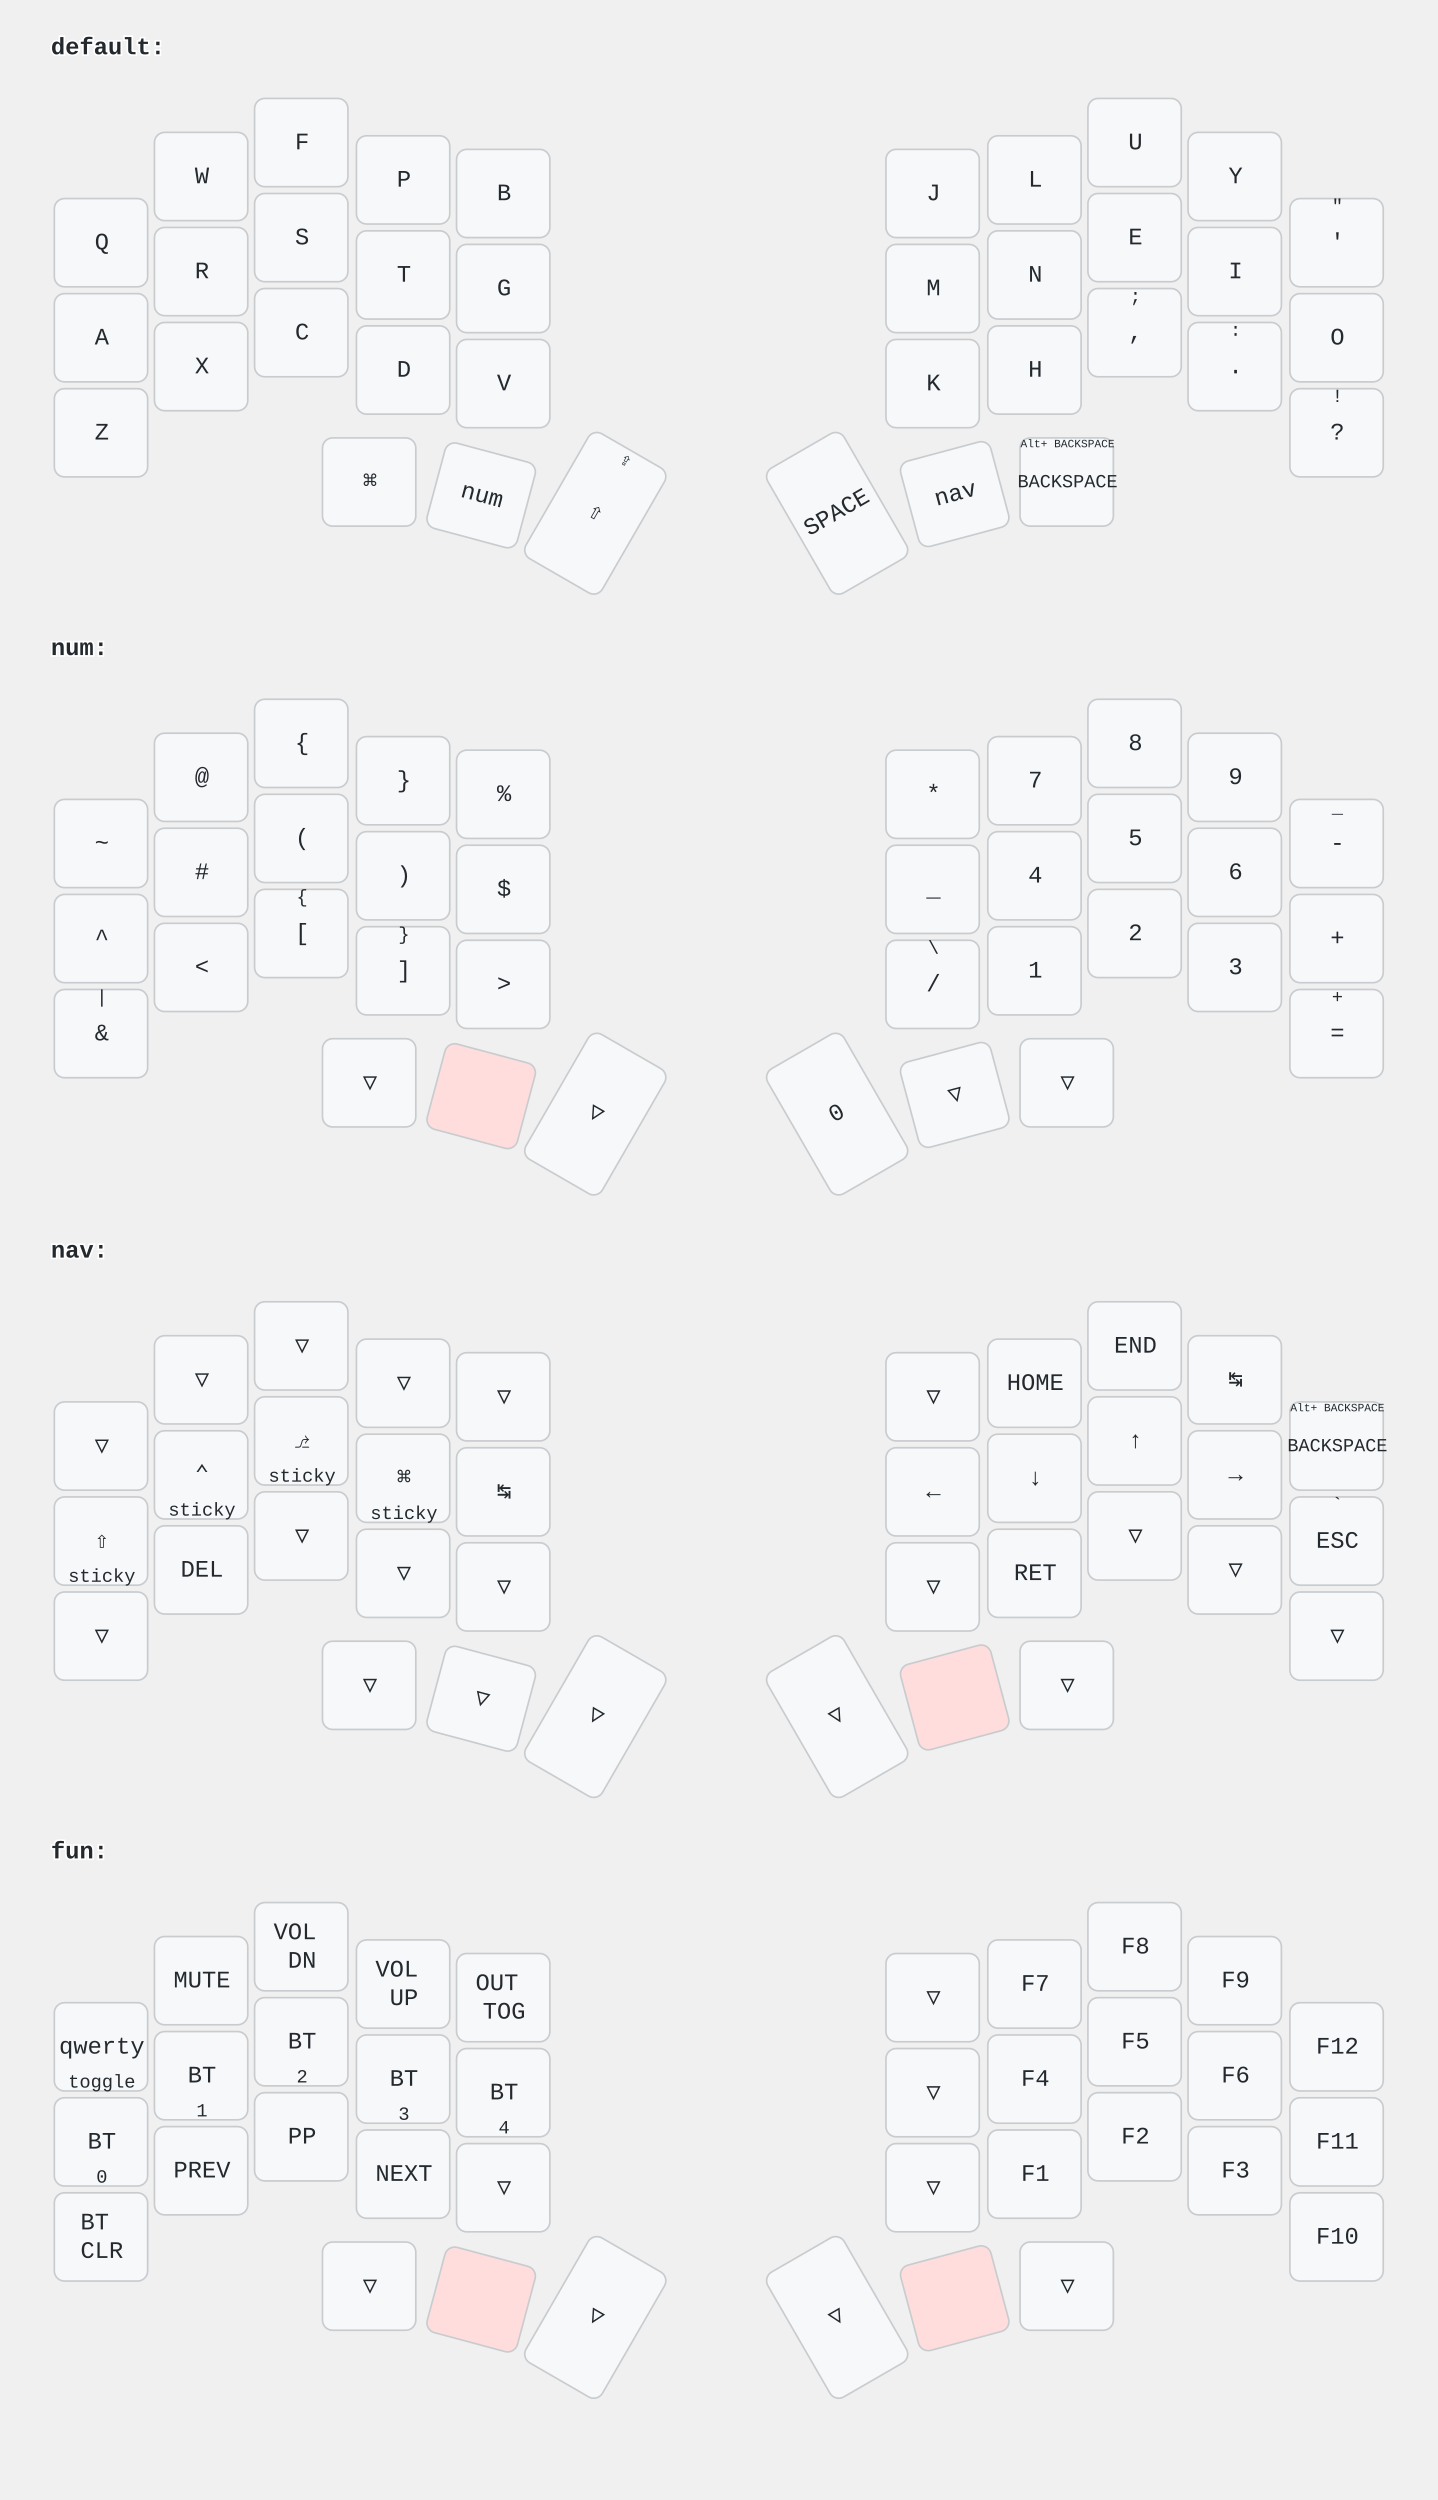
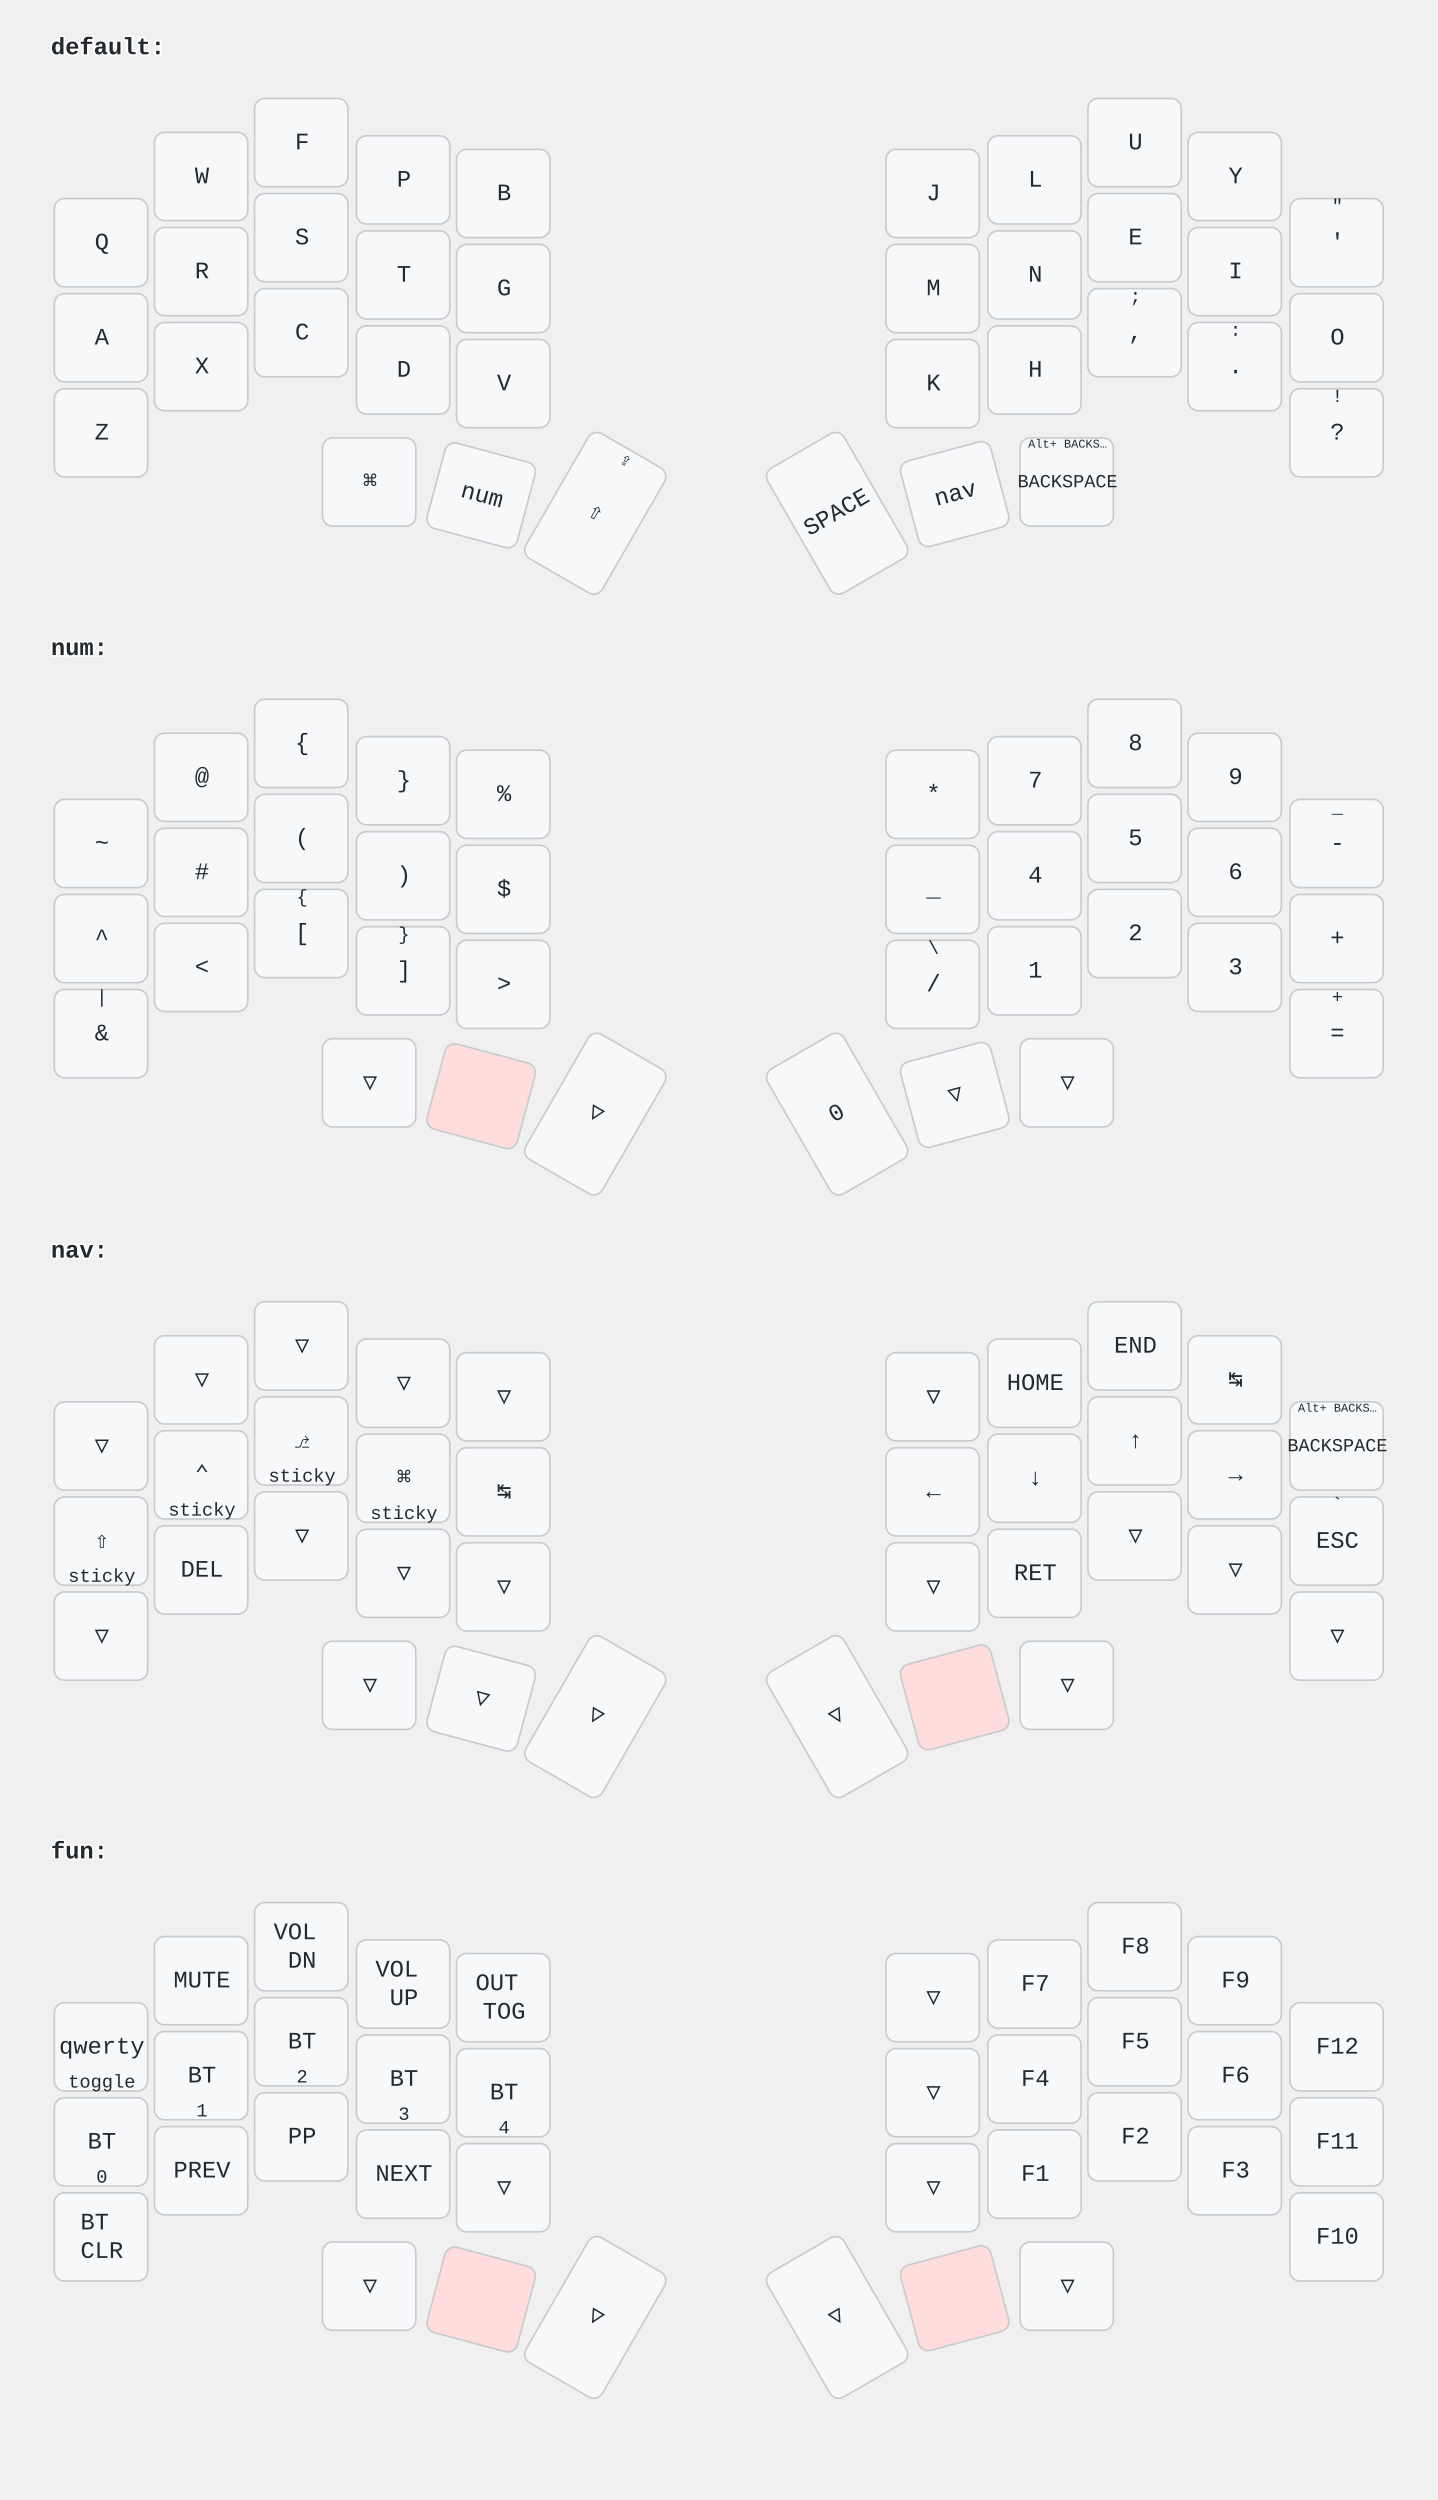
<svg xmlns="http://www.w3.org/2000/svg" width="847" height="1473" viewBox="0 0 847 1473" class="keymap">
  <style>/* font and background color specifications */
svg {
    font-family: SFMono-Regular,Consolas,Liberation Mono,Menlo,monospace;
    font-size: 14px;
    font-kerning: normal;
    text-rendering: optimizeLegibility;
    fill: #24292e;
}

/* default key styling */
rect {
    fill: #f6f8fa;
    stroke: #c9cccf;
    stroke-width: 1;
}

/* color accent for combo boxes */
rect.combo {
    fill: #cdf;
}

/* color accent for held keys */
rect.held, rect.combo.held {
    fill: #fdd;
}

/* color accent for ghost (optional) keys */
rect.ghost, rect.combo.ghost {
    fill: #ddd;
}

text {
    text-anchor: middle;
    dominant-baseline: middle;
}

/* styling for layer labels */
text.label {
    font-weight: bold;
    text-anchor: start;
    stroke: white;
    stroke-width: 2;
    paint-order: stroke;
}

/* styling for combo tap, and key hold/shifted label text */
text.combo, text.hold, text.shifted {
    font-size: 11px;
}

text.hold {
    text-anchor: middle;
    dominant-baseline: auto;
}

text.shifted {
    text-anchor: middle;
    dominant-baseline: hanging;
}

/* styling for hold/shifted label text in combo box */
text.combo.hold, text.combo.shifted {
    font-size: 8px;
}

/* styling for combo dendrons */
path {
    stroke-width: 1;
    stroke: gray;
    fill: none;
}
</style>
  <g transform="translate(30, 0)" class="layer-default">
-     <text x="0" y="28" class="label">default:</text>
+     <text x="0" y="28" class="label" id="default">default:</text>
    <g transform="translate(0, 56)">
      <g transform="translate(30, 87)" class="key keypos-0">
        <rect rx="6" ry="6" x="-28" y="-26" width="55" height="52" class="key" />
        <text x="0" y="0" class="key tap">Q</text>
      </g>
      <g transform="translate(89, 48)" class="key keypos-1">
        <rect rx="6" ry="6" x="-28" y="-26" width="55" height="52" class="key" />
        <text x="0" y="0" class="key tap">W</text>
      </g>
      <g transform="translate(148, 28)" class="key keypos-2">
        <rect rx="6" ry="6" x="-28" y="-26" width="55" height="52" class="key" />
        <text x="0" y="0" class="key tap">F</text>
      </g>
      <g transform="translate(208, 50)" class="key keypos-3">
        <rect rx="6" ry="6" x="-28" y="-26" width="55" height="52" class="key" />
        <text x="0" y="0" class="key tap">P</text>
      </g>
      <g transform="translate(267, 58)" class="key keypos-4">
        <rect rx="6" ry="6" x="-28" y="-26" width="55" height="52" class="key" />
        <text x="0" y="0" class="key tap">B</text>
      </g>
      <g transform="translate(520, 58)" class="key keypos-5">
        <rect rx="6" ry="6" x="-28" y="-26" width="55" height="52" class="key" />
        <text x="0" y="0" class="key tap">J</text>
      </g>
      <g transform="translate(580, 50)" class="key keypos-6">
        <rect rx="6" ry="6" x="-28" y="-26" width="55" height="52" class="key" />
        <text x="0" y="0" class="key tap">L</text>
      </g>
      <g transform="translate(639, 28)" class="key keypos-7">
        <rect rx="6" ry="6" x="-28" y="-26" width="55" height="52" class="key" />
        <text x="0" y="0" class="key tap">U</text>
      </g>
      <g transform="translate(698, 48)" class="key keypos-8">
        <rect rx="6" ry="6" x="-28" y="-26" width="55" height="52" class="key" />
        <text x="0" y="0" class="key tap">Y</text>
      </g>
      <g transform="translate(758, 87)" class="key keypos-9">
        <rect rx="6" ry="6" x="-28" y="-26" width="55" height="52" class="key" />
        <text x="0" y="0" class="key tap">'</text>
        <text x="0" y="-24" class="key shifted">"</text>
      </g>
      <g transform="translate(30, 143)" class="key keypos-10">
        <rect rx="6" ry="6" x="-28" y="-26" width="55" height="52" class="key" />
        <text x="0" y="0" class="key tap">A</text>
      </g>
      <g transform="translate(89, 104)" class="key keypos-11">
        <rect rx="6" ry="6" x="-28" y="-26" width="55" height="52" class="key" />
        <text x="0" y="0" class="key tap">R</text>
      </g>
      <g transform="translate(148, 84)" class="key keypos-12">
        <rect rx="6" ry="6" x="-28" y="-26" width="55" height="52" class="key" />
        <text x="0" y="0" class="key tap">S</text>
      </g>
      <g transform="translate(208, 106)" class="key keypos-13">
        <rect rx="6" ry="6" x="-28" y="-26" width="55" height="52" class="key" />
        <text x="0" y="0" class="key tap">T</text>
      </g>
      <g transform="translate(267, 114)" class="key keypos-14">
        <rect rx="6" ry="6" x="-28" y="-26" width="55" height="52" class="key" />
        <text x="0" y="0" class="key tap">G</text>
      </g>
      <g transform="translate(520, 114)" class="key keypos-15">
        <rect rx="6" ry="6" x="-28" y="-26" width="55" height="52" class="key" />
        <text x="0" y="0" class="key tap">M</text>
      </g>
      <g transform="translate(580, 106)" class="key keypos-16">
        <rect rx="6" ry="6" x="-28" y="-26" width="55" height="52" class="key" />
        <text x="0" y="0" class="key tap">N</text>
      </g>
      <g transform="translate(639, 84)" class="key keypos-17">
        <rect rx="6" ry="6" x="-28" y="-26" width="55" height="52" class="key" />
        <text x="0" y="0" class="key tap">E</text>
      </g>
      <g transform="translate(698, 104)" class="key keypos-18">
        <rect rx="6" ry="6" x="-28" y="-26" width="55" height="52" class="key" />
        <text x="0" y="0" class="key tap">I</text>
      </g>
      <g transform="translate(758, 143)" class="key keypos-19">
        <rect rx="6" ry="6" x="-28" y="-26" width="55" height="52" class="key" />
        <text x="0" y="0" class="key tap">O</text>
      </g>
      <g transform="translate(30, 199)" class="key keypos-20">
        <rect rx="6" ry="6" x="-28" y="-26" width="55" height="52" class="key" />
        <text x="0" y="0" class="key tap">Z</text>
      </g>
      <g transform="translate(89, 160)" class="key keypos-21">
        <rect rx="6" ry="6" x="-28" y="-26" width="55" height="52" class="key" />
        <text x="0" y="0" class="key tap">X</text>
      </g>
      <g transform="translate(148, 140)" class="key keypos-22">
        <rect rx="6" ry="6" x="-28" y="-26" width="55" height="52" class="key" />
        <text x="0" y="0" class="key tap">C</text>
      </g>
      <g transform="translate(208, 162)" class="key keypos-23">
        <rect rx="6" ry="6" x="-28" y="-26" width="55" height="52" class="key" />
        <text x="0" y="0" class="key tap">D</text>
      </g>
      <g transform="translate(267, 170)" class="key keypos-24">
        <rect rx="6" ry="6" x="-28" y="-26" width="55" height="52" class="key" />
        <text x="0" y="0" class="key tap">V</text>
      </g>
      <g transform="translate(520, 170)" class="key keypos-25">
        <rect rx="6" ry="6" x="-28" y="-26" width="55" height="52" class="key" />
        <text x="0" y="0" class="key tap">K</text>
      </g>
      <g transform="translate(580, 162)" class="key keypos-26">
        <rect rx="6" ry="6" x="-28" y="-26" width="55" height="52" class="key" />
        <text x="0" y="0" class="key tap">H</text>
      </g>
      <g transform="translate(639, 140)" class="key keypos-27">
        <rect rx="6" ry="6" x="-28" y="-26" width="55" height="52" class="key" />
        <text x="0" y="0" class="key tap">,</text>
        <text x="0" y="-24" class="key shifted">;</text>
      </g>
      <g transform="translate(698, 160)" class="key keypos-28">
        <rect rx="6" ry="6" x="-28" y="-26" width="55" height="52" class="key" />
        <text x="0" y="0" class="key tap">.</text>
        <text x="0" y="-24" class="key shifted">:</text>
      </g>
      <g transform="translate(758, 199)" class="key keypos-29">
        <rect rx="6" ry="6" x="-28" y="-26" width="55" height="52" class="key" />
        <text x="0" y="0" class="key tap">?</text>
        <text x="0" y="-24" class="key shifted">!</text>
      </g>
      <g transform="translate(188, 228)" class="key keypos-30">
        <rect rx="6" ry="6" x="-28" y="-26" width="55" height="52" class="key" />
        <text x="0" y="0" class="key tap">⌘</text>
      </g>
      <g transform="translate(254, 236) rotate(15.0)" class="key keypos-31">
        <rect rx="6" ry="6" x="-28" y="-26" width="55" height="52" class="key" />
-         <text x="0" y="0" class="key tap">num</text>
+         <a href="#num">
+           <text x="0" y="0" class="key tap layer-activator">num</text>
+         </a>
      </g>
      <g transform="translate(321, 246) rotate(30.0)" class="key keypos-32">
        <rect rx="6" ry="6" x="-26" y="-42" width="52" height="85" class="key" />
        <text x="0" y="0" class="key tap">⇧</text>
        <text x="0" y="-40" class="key shifted">⇪</text>
      </g>
      <g transform="translate(463, 246) rotate(-30.0)" class="key keypos-33">
        <rect rx="6" ry="6" x="-26" y="-42" width="52" height="85" class="key" />
        <text x="0" y="0" class="key tap">SPACE</text>
      </g>
      <g transform="translate(533, 235) rotate(-15.0)" class="key keypos-34">
        <rect rx="6" ry="6" x="-28" y="-26" width="55" height="52" class="key" />
-         <text x="0" y="0" class="key tap">nav</text>
+         <a href="#nav">
+           <text x="0" y="0" class="key tap layer-activator">nav</text>
+         </a>
      </g>
      <g transform="translate(599, 228)" class="key keypos-35">
        <rect rx="6" ry="6" x="-28" y="-26" width="55" height="52" class="key" />
        <text x="0" y="0" class="key tap">
          <tspan style="font-size: 78%">BACKSPACE</tspan>
        </text>
        <text x="0" y="-24" class="key shifted">
-           <tspan style="font-size: 60%">Alt+ BACKSPACE</tspan>
+           <tspan style="font-size: 64%">Alt+ BACKS…</tspan>
        </text>
      </g>
    </g>
  </g>
  <g transform="translate(30, 354)" class="layer-num">
-     <text x="0" y="28" class="label">num:</text>
+     <text x="0" y="28" class="label" id="num">num:</text>
    <g transform="translate(0, 56)">
      <g transform="translate(30, 87)" class="key keypos-0">
        <rect rx="6" ry="6" x="-28" y="-26" width="55" height="52" class="key" />
        <text x="0" y="0" class="key tap">~</text>
      </g>
      <g transform="translate(89, 48)" class="key keypos-1">
        <rect rx="6" ry="6" x="-28" y="-26" width="55" height="52" class="key" />
        <text x="0" y="0" class="key tap">@</text>
      </g>
      <g transform="translate(148, 28)" class="key keypos-2">
        <rect rx="6" ry="6" x="-28" y="-26" width="55" height="52" class="key" />
        <text x="0" y="0" class="key tap">{</text>
      </g>
      <g transform="translate(208, 50)" class="key keypos-3">
        <rect rx="6" ry="6" x="-28" y="-26" width="55" height="52" class="key" />
        <text x="0" y="0" class="key tap">}</text>
      </g>
      <g transform="translate(267, 58)" class="key keypos-4">
        <rect rx="6" ry="6" x="-28" y="-26" width="55" height="52" class="key" />
        <text x="0" y="0" class="key tap">%</text>
      </g>
      <g transform="translate(520, 58)" class="key keypos-5">
        <rect rx="6" ry="6" x="-28" y="-26" width="55" height="52" class="key" />
        <text x="0" y="0" class="key tap">*</text>
      </g>
      <g transform="translate(580, 50)" class="key keypos-6">
        <rect rx="6" ry="6" x="-28" y="-26" width="55" height="52" class="key" />
        <text x="0" y="0" class="key tap">7</text>
      </g>
      <g transform="translate(639, 28)" class="key keypos-7">
        <rect rx="6" ry="6" x="-28" y="-26" width="55" height="52" class="key" />
        <text x="0" y="0" class="key tap">8</text>
      </g>
      <g transform="translate(698, 48)" class="key keypos-8">
        <rect rx="6" ry="6" x="-28" y="-26" width="55" height="52" class="key" />
        <text x="0" y="0" class="key tap">9</text>
      </g>
      <g transform="translate(758, 87)" class="key keypos-9">
        <rect rx="6" ry="6" x="-28" y="-26" width="55" height="52" class="key" />
        <text x="0" y="0" class="key tap">-</text>
        <text x="0" y="-24" class="key shifted">_</text>
      </g>
      <g transform="translate(30, 143)" class="key keypos-10">
        <rect rx="6" ry="6" x="-28" y="-26" width="55" height="52" class="key" />
        <text x="0" y="0" class="key tap">^</text>
      </g>
      <g transform="translate(89, 104)" class="key keypos-11">
        <rect rx="6" ry="6" x="-28" y="-26" width="55" height="52" class="key" />
        <text x="0" y="0" class="key tap">#</text>
      </g>
      <g transform="translate(148, 84)" class="key keypos-12">
        <rect rx="6" ry="6" x="-28" y="-26" width="55" height="52" class="key" />
        <text x="0" y="0" class="key tap">(</text>
      </g>
      <g transform="translate(208, 106)" class="key keypos-13">
        <rect rx="6" ry="6" x="-28" y="-26" width="55" height="52" class="key" />
        <text x="0" y="0" class="key tap">)</text>
      </g>
      <g transform="translate(267, 114)" class="key keypos-14">
        <rect rx="6" ry="6" x="-28" y="-26" width="55" height="52" class="key" />
        <text x="0" y="0" class="key tap">$</text>
      </g>
      <g transform="translate(520, 114)" class="key keypos-15">
        <rect rx="6" ry="6" x="-28" y="-26" width="55" height="52" class="key" />
        <text x="0" y="0" class="key tap">_</text>
      </g>
      <g transform="translate(580, 106)" class="key keypos-16">
        <rect rx="6" ry="6" x="-28" y="-26" width="55" height="52" class="key" />
        <text x="0" y="0" class="key tap">4</text>
      </g>
      <g transform="translate(639, 84)" class="key keypos-17">
        <rect rx="6" ry="6" x="-28" y="-26" width="55" height="52" class="key" />
        <text x="0" y="0" class="key tap">5</text>
      </g>
      <g transform="translate(698, 104)" class="key keypos-18">
        <rect rx="6" ry="6" x="-28" y="-26" width="55" height="52" class="key" />
        <text x="0" y="0" class="key tap">6</text>
      </g>
      <g transform="translate(758, 143)" class="key keypos-19">
        <rect rx="6" ry="6" x="-28" y="-26" width="55" height="52" class="key" />
        <text x="0" y="0" class="key tap">+</text>
      </g>
      <g transform="translate(30, 199)" class="key keypos-20">
        <rect rx="6" ry="6" x="-28" y="-26" width="55" height="52" class="key" />
        <text x="0" y="0" class="key tap">&amp;</text>
        <text x="0" y="-24" class="key shifted">|</text>
      </g>
      <g transform="translate(89, 160)" class="key keypos-21">
        <rect rx="6" ry="6" x="-28" y="-26" width="55" height="52" class="key" />
        <text x="0" y="0" class="key tap">&lt;</text>
      </g>
      <g transform="translate(148, 140)" class="key keypos-22">
        <rect rx="6" ry="6" x="-28" y="-26" width="55" height="52" class="key" />
        <text x="0" y="0" class="key tap">[</text>
        <text x="0" y="-24" class="key shifted">{</text>
      </g>
      <g transform="translate(208, 162)" class="key keypos-23">
        <rect rx="6" ry="6" x="-28" y="-26" width="55" height="52" class="key" />
        <text x="0" y="0" class="key tap">]</text>
        <text x="0" y="-24" class="key shifted">}</text>
      </g>
      <g transform="translate(267, 170)" class="key keypos-24">
        <rect rx="6" ry="6" x="-28" y="-26" width="55" height="52" class="key" />
        <text x="0" y="0" class="key tap">&gt;</text>
      </g>
      <g transform="translate(520, 170)" class="key keypos-25">
        <rect rx="6" ry="6" x="-28" y="-26" width="55" height="52" class="key" />
        <text x="0" y="0" class="key tap">/</text>
        <text x="0" y="-24" class="key shifted">\</text>
      </g>
      <g transform="translate(580, 162)" class="key keypos-26">
        <rect rx="6" ry="6" x="-28" y="-26" width="55" height="52" class="key" />
        <text x="0" y="0" class="key tap">1</text>
      </g>
      <g transform="translate(639, 140)" class="key keypos-27">
        <rect rx="6" ry="6" x="-28" y="-26" width="55" height="52" class="key" />
        <text x="0" y="0" class="key tap">2</text>
      </g>
      <g transform="translate(698, 160)" class="key keypos-28">
        <rect rx="6" ry="6" x="-28" y="-26" width="55" height="52" class="key" />
        <text x="0" y="0" class="key tap">3</text>
      </g>
      <g transform="translate(758, 199)" class="key keypos-29">
        <rect rx="6" ry="6" x="-28" y="-26" width="55" height="52" class="key" />
        <text x="0" y="0" class="key tap">=</text>
        <text x="0" y="-24" class="key shifted">+</text>
      </g>
      <g transform="translate(188, 228)" class="key trans keypos-30">
        <rect rx="6" ry="6" x="-28" y="-26" width="55" height="52" class="key trans" />
        <text x="0" y="0" class="key trans tap">▽</text>
      </g>
      <g transform="translate(254, 236) rotate(15.0)" class="key held keypos-31">
        <rect rx="6" ry="6" x="-28" y="-26" width="55" height="52" class="key held" />
      </g>
      <g transform="translate(321, 246) rotate(30.0)" class="key trans keypos-32">
        <rect rx="6" ry="6" x="-26" y="-42" width="52" height="85" class="key trans" />
        <text x="0" y="0" class="key trans tap">▽</text>
      </g>
      <g transform="translate(463, 246) rotate(-30.0)" class="key keypos-33">
        <rect rx="6" ry="6" x="-26" y="-42" width="52" height="85" class="key" />
        <text x="0" y="0" class="key tap">0</text>
      </g>
      <g transform="translate(533, 235) rotate(-15.0)" class="key trans keypos-34">
        <rect rx="6" ry="6" x="-28" y="-26" width="55" height="52" class="key trans" />
        <text x="0" y="0" class="key trans tap">▽</text>
      </g>
      <g transform="translate(599, 228)" class="key trans keypos-35">
        <rect rx="6" ry="6" x="-28" y="-26" width="55" height="52" class="key trans" />
        <text x="0" y="0" class="key trans tap">▽</text>
      </g>
    </g>
  </g>
  <g transform="translate(30, 709)" class="layer-nav">
-     <text x="0" y="28" class="label">nav:</text>
+     <text x="0" y="28" class="label" id="nav">nav:</text>
    <g transform="translate(0, 56)">
      <g transform="translate(30, 87)" class="key trans keypos-0">
        <rect rx="6" ry="6" x="-28" y="-26" width="55" height="52" class="key trans" />
        <text x="0" y="0" class="key trans tap">▽</text>
      </g>
      <g transform="translate(89, 48)" class="key trans keypos-1">
        <rect rx="6" ry="6" x="-28" y="-26" width="55" height="52" class="key trans" />
        <text x="0" y="0" class="key trans tap">▽</text>
      </g>
      <g transform="translate(148, 28)" class="key trans keypos-2">
        <rect rx="6" ry="6" x="-28" y="-26" width="55" height="52" class="key trans" />
        <text x="0" y="0" class="key trans tap">▽</text>
      </g>
      <g transform="translate(208, 50)" class="key trans keypos-3">
        <rect rx="6" ry="6" x="-28" y="-26" width="55" height="52" class="key trans" />
        <text x="0" y="0" class="key trans tap">▽</text>
      </g>
      <g transform="translate(267, 58)" class="key trans keypos-4">
        <rect rx="6" ry="6" x="-28" y="-26" width="55" height="52" class="key trans" />
        <text x="0" y="0" class="key trans tap">▽</text>
      </g>
      <g transform="translate(520, 58)" class="key trans keypos-5">
        <rect rx="6" ry="6" x="-28" y="-26" width="55" height="52" class="key trans" />
        <text x="0" y="0" class="key trans tap">▽</text>
      </g>
      <g transform="translate(580, 50)" class="key keypos-6">
        <rect rx="6" ry="6" x="-28" y="-26" width="55" height="52" class="key" />
        <text x="0" y="0" class="key tap">HOME</text>
      </g>
      <g transform="translate(639, 28)" class="key keypos-7">
        <rect rx="6" ry="6" x="-28" y="-26" width="55" height="52" class="key" />
        <text x="0" y="0" class="key tap">END</text>
      </g>
      <g transform="translate(698, 48)" class="key keypos-8">
        <rect rx="6" ry="6" x="-28" y="-26" width="55" height="52" class="key" />
        <text x="0" y="0" class="key tap">↹</text>
      </g>
      <g transform="translate(758, 87)" class="key keypos-9">
        <rect rx="6" ry="6" x="-28" y="-26" width="55" height="52" class="key" />
        <text x="0" y="0" class="key tap">
          <tspan style="font-size: 78%">BACKSPACE</tspan>
        </text>
        <text x="0" y="-24" class="key shifted">
-           <tspan style="font-size: 60%">Alt+ BACKSPACE</tspan>
+           <tspan style="font-size: 64%">Alt+ BACKS…</tspan>
        </text>
      </g>
      <g transform="translate(30, 143)" class="key keypos-10">
        <rect rx="6" ry="6" x="-28" y="-26" width="55" height="52" class="key" />
        <text x="0" y="0" class="key tap">⇧</text>
        <text x="0" y="24" class="key hold">sticky</text>
      </g>
      <g transform="translate(89, 104)" class="key keypos-11">
        <rect rx="6" ry="6" x="-28" y="-26" width="55" height="52" class="key" />
        <text x="0" y="0" class="key tap">⌃</text>
        <text x="0" y="24" class="key hold">sticky</text>
      </g>
      <g transform="translate(148, 84)" class="key keypos-12">
        <rect rx="6" ry="6" x="-28" y="-26" width="55" height="52" class="key" />
        <text x="0" y="0" class="key tap">⎇</text>
        <text x="0" y="24" class="key hold">sticky</text>
      </g>
      <g transform="translate(208, 106)" class="key keypos-13">
        <rect rx="6" ry="6" x="-28" y="-26" width="55" height="52" class="key" />
        <text x="0" y="0" class="key tap">⌘</text>
        <text x="0" y="24" class="key hold">sticky</text>
      </g>
      <g transform="translate(267, 114)" class="key keypos-14">
        <rect rx="6" ry="6" x="-28" y="-26" width="55" height="52" class="key" />
        <text x="0" y="0" class="key tap">↹</text>
      </g>
      <g transform="translate(520, 114)" class="key keypos-15">
        <rect rx="6" ry="6" x="-28" y="-26" width="55" height="52" class="key" />
        <text x="0" y="0" class="key tap">←</text>
      </g>
      <g transform="translate(580, 106)" class="key keypos-16">
        <rect rx="6" ry="6" x="-28" y="-26" width="55" height="52" class="key" />
        <text x="0" y="0" class="key tap">↓</text>
      </g>
      <g transform="translate(639, 84)" class="key keypos-17">
        <rect rx="6" ry="6" x="-28" y="-26" width="55" height="52" class="key" />
        <text x="0" y="0" class="key tap">↑</text>
      </g>
      <g transform="translate(698, 104)" class="key keypos-18">
        <rect rx="6" ry="6" x="-28" y="-26" width="55" height="52" class="key" />
        <text x="0" y="0" class="key tap">→</text>
      </g>
      <g transform="translate(758, 143)" class="key keypos-19">
        <rect rx="6" ry="6" x="-28" y="-26" width="55" height="52" class="key" />
        <text x="0" y="0" class="key tap">ESC</text>
        <text x="0" y="-24" class="key shifted">`</text>
      </g>
      <g transform="translate(30, 199)" class="key trans keypos-20">
        <rect rx="6" ry="6" x="-28" y="-26" width="55" height="52" class="key trans" />
        <text x="0" y="0" class="key trans tap">▽</text>
      </g>
      <g transform="translate(89, 160)" class="key keypos-21">
        <rect rx="6" ry="6" x="-28" y="-26" width="55" height="52" class="key" />
        <text x="0" y="0" class="key tap">DEL</text>
      </g>
      <g transform="translate(148, 140)" class="key trans keypos-22">
        <rect rx="6" ry="6" x="-28" y="-26" width="55" height="52" class="key trans" />
        <text x="0" y="0" class="key trans tap">▽</text>
      </g>
      <g transform="translate(208, 162)" class="key trans keypos-23">
        <rect rx="6" ry="6" x="-28" y="-26" width="55" height="52" class="key trans" />
        <text x="0" y="0" class="key trans tap">▽</text>
      </g>
      <g transform="translate(267, 170)" class="key trans keypos-24">
        <rect rx="6" ry="6" x="-28" y="-26" width="55" height="52" class="key trans" />
        <text x="0" y="0" class="key trans tap">▽</text>
      </g>
      <g transform="translate(520, 170)" class="key trans keypos-25">
        <rect rx="6" ry="6" x="-28" y="-26" width="55" height="52" class="key trans" />
        <text x="0" y="0" class="key trans tap">▽</text>
      </g>
      <g transform="translate(580, 162)" class="key keypos-26">
        <rect rx="6" ry="6" x="-28" y="-26" width="55" height="52" class="key" />
        <text x="0" y="0" class="key tap">RET</text>
      </g>
      <g transform="translate(639, 140)" class="key trans keypos-27">
        <rect rx="6" ry="6" x="-28" y="-26" width="55" height="52" class="key trans" />
        <text x="0" y="0" class="key trans tap">▽</text>
      </g>
      <g transform="translate(698, 160)" class="key trans keypos-28">
        <rect rx="6" ry="6" x="-28" y="-26" width="55" height="52" class="key trans" />
        <text x="0" y="0" class="key trans tap">▽</text>
      </g>
      <g transform="translate(758, 199)" class="key trans keypos-29">
        <rect rx="6" ry="6" x="-28" y="-26" width="55" height="52" class="key trans" />
        <text x="0" y="0" class="key trans tap">▽</text>
      </g>
      <g transform="translate(188, 228)" class="key trans keypos-30">
        <rect rx="6" ry="6" x="-28" y="-26" width="55" height="52" class="key trans" />
        <text x="0" y="0" class="key trans tap">▽</text>
      </g>
      <g transform="translate(254, 236) rotate(15.0)" class="key trans keypos-31">
        <rect rx="6" ry="6" x="-28" y="-26" width="55" height="52" class="key trans" />
        <text x="0" y="0" class="key trans tap">▽</text>
      </g>
      <g transform="translate(321, 246) rotate(30.0)" class="key trans keypos-32">
        <rect rx="6" ry="6" x="-26" y="-42" width="52" height="85" class="key trans" />
        <text x="0" y="0" class="key trans tap">▽</text>
      </g>
      <g transform="translate(463, 246) rotate(-30.0)" class="key trans keypos-33">
        <rect rx="6" ry="6" x="-26" y="-42" width="52" height="85" class="key trans" />
        <text x="0" y="0" class="key trans tap">▽</text>
      </g>
      <g transform="translate(533, 235) rotate(-15.0)" class="key held keypos-34">
        <rect rx="6" ry="6" x="-28" y="-26" width="55" height="52" class="key held" />
      </g>
      <g transform="translate(599, 228)" class="key trans keypos-35">
        <rect rx="6" ry="6" x="-28" y="-26" width="55" height="52" class="key trans" />
        <text x="0" y="0" class="key trans tap">▽</text>
      </g>
    </g>
  </g>
  <g transform="translate(30, 1063)" class="layer-fun">
-     <text x="0" y="28" class="label">fun:</text>
+     <text x="0" y="28" class="label" id="fun">fun:</text>
    <g transform="translate(0, 56)">
      <g transform="translate(30, 87)" class="key keypos-0">
        <rect rx="6" ry="6" x="-28" y="-26" width="55" height="52" class="key" />
        <text x="0" y="0" class="key tap">qwerty</text>
        <text x="0" y="24" class="key hold">toggle</text>
      </g>
      <g transform="translate(89, 48)" class="key keypos-1">
        <rect rx="6" ry="6" x="-28" y="-26" width="55" height="52" class="key" />
        <text x="0" y="0" class="key tap">MUTE</text>
      </g>
      <g transform="translate(148, 28)" class="key keypos-2">
        <rect rx="6" ry="6" x="-28" y="-26" width="55" height="52" class="key" />
        <text x="0" y="0" class="key tap">
          <tspan x="0" dy="-0.6em">VOL</tspan>
          <tspan x="0" dy="1.2em">DN</tspan>
        </text>
      </g>
      <g transform="translate(208, 50)" class="key keypos-3">
        <rect rx="6" ry="6" x="-28" y="-26" width="55" height="52" class="key" />
        <text x="0" y="0" class="key tap">
          <tspan x="0" dy="-0.6em">VOL</tspan>
          <tspan x="0" dy="1.2em">UP</tspan>
        </text>
      </g>
      <g transform="translate(267, 58)" class="key keypos-4">
        <rect rx="6" ry="6" x="-28" y="-26" width="55" height="52" class="key" />
        <text x="0" y="0" class="key tap">
          <tspan x="0" dy="-0.6em">OUT</tspan>
          <tspan x="0" dy="1.2em">TOG</tspan>
        </text>
      </g>
      <g transform="translate(520, 58)" class="key trans keypos-5">
        <rect rx="6" ry="6" x="-28" y="-26" width="55" height="52" class="key trans" />
        <text x="0" y="0" class="key trans tap">▽</text>
      </g>
      <g transform="translate(580, 50)" class="key keypos-6">
        <rect rx="6" ry="6" x="-28" y="-26" width="55" height="52" class="key" />
        <text x="0" y="0" class="key tap">F7</text>
      </g>
      <g transform="translate(639, 28)" class="key keypos-7">
        <rect rx="6" ry="6" x="-28" y="-26" width="55" height="52" class="key" />
        <text x="0" y="0" class="key tap">F8</text>
      </g>
      <g transform="translate(698, 48)" class="key keypos-8">
        <rect rx="6" ry="6" x="-28" y="-26" width="55" height="52" class="key" />
        <text x="0" y="0" class="key tap">F9</text>
      </g>
      <g transform="translate(758, 87)" class="key keypos-9">
        <rect rx="6" ry="6" x="-28" y="-26" width="55" height="52" class="key" />
        <text x="0" y="0" class="key tap">F12</text>
      </g>
      <g transform="translate(30, 143)" class="key keypos-10">
        <rect rx="6" ry="6" x="-28" y="-26" width="55" height="52" class="key" />
        <text x="0" y="0" class="key tap">BT</text>
        <text x="0" y="24" class="key hold">0</text>
      </g>
      <g transform="translate(89, 104)" class="key keypos-11">
        <rect rx="6" ry="6" x="-28" y="-26" width="55" height="52" class="key" />
        <text x="0" y="0" class="key tap">BT</text>
        <text x="0" y="24" class="key hold">1</text>
      </g>
      <g transform="translate(148, 84)" class="key keypos-12">
        <rect rx="6" ry="6" x="-28" y="-26" width="55" height="52" class="key" />
        <text x="0" y="0" class="key tap">BT</text>
        <text x="0" y="24" class="key hold">2</text>
      </g>
      <g transform="translate(208, 106)" class="key keypos-13">
        <rect rx="6" ry="6" x="-28" y="-26" width="55" height="52" class="key" />
        <text x="0" y="0" class="key tap">BT</text>
        <text x="0" y="24" class="key hold">3</text>
      </g>
      <g transform="translate(267, 114)" class="key keypos-14">
        <rect rx="6" ry="6" x="-28" y="-26" width="55" height="52" class="key" />
        <text x="0" y="0" class="key tap">BT</text>
        <text x="0" y="24" class="key hold">4</text>
      </g>
      <g transform="translate(520, 114)" class="key trans keypos-15">
        <rect rx="6" ry="6" x="-28" y="-26" width="55" height="52" class="key trans" />
        <text x="0" y="0" class="key trans tap">▽</text>
      </g>
      <g transform="translate(580, 106)" class="key keypos-16">
        <rect rx="6" ry="6" x="-28" y="-26" width="55" height="52" class="key" />
        <text x="0" y="0" class="key tap">F4</text>
      </g>
      <g transform="translate(639, 84)" class="key keypos-17">
        <rect rx="6" ry="6" x="-28" y="-26" width="55" height="52" class="key" />
        <text x="0" y="0" class="key tap">F5</text>
      </g>
      <g transform="translate(698, 104)" class="key keypos-18">
        <rect rx="6" ry="6" x="-28" y="-26" width="55" height="52" class="key" />
        <text x="0" y="0" class="key tap">F6</text>
      </g>
      <g transform="translate(758, 143)" class="key keypos-19">
        <rect rx="6" ry="6" x="-28" y="-26" width="55" height="52" class="key" />
        <text x="0" y="0" class="key tap">F11</text>
      </g>
      <g transform="translate(30, 199)" class="key keypos-20">
        <rect rx="6" ry="6" x="-28" y="-26" width="55" height="52" class="key" />
        <text x="0" y="0" class="key tap">
          <tspan x="0" dy="-0.6em">BT</tspan>
          <tspan x="0" dy="1.2em">CLR</tspan>
        </text>
      </g>
      <g transform="translate(89, 160)" class="key keypos-21">
        <rect rx="6" ry="6" x="-28" y="-26" width="55" height="52" class="key" />
        <text x="0" y="0" class="key tap">PREV</text>
      </g>
      <g transform="translate(148, 140)" class="key keypos-22">
        <rect rx="6" ry="6" x="-28" y="-26" width="55" height="52" class="key" />
        <text x="0" y="0" class="key tap">PP</text>
      </g>
      <g transform="translate(208, 162)" class="key keypos-23">
        <rect rx="6" ry="6" x="-28" y="-26" width="55" height="52" class="key" />
        <text x="0" y="0" class="key tap">NEXT</text>
      </g>
      <g transform="translate(267, 170)" class="key trans keypos-24">
        <rect rx="6" ry="6" x="-28" y="-26" width="55" height="52" class="key trans" />
        <text x="0" y="0" class="key trans tap">▽</text>
      </g>
      <g transform="translate(520, 170)" class="key trans keypos-25">
        <rect rx="6" ry="6" x="-28" y="-26" width="55" height="52" class="key trans" />
        <text x="0" y="0" class="key trans tap">▽</text>
      </g>
      <g transform="translate(580, 162)" class="key keypos-26">
        <rect rx="6" ry="6" x="-28" y="-26" width="55" height="52" class="key" />
        <text x="0" y="0" class="key tap">F1</text>
      </g>
      <g transform="translate(639, 140)" class="key keypos-27">
        <rect rx="6" ry="6" x="-28" y="-26" width="55" height="52" class="key" />
        <text x="0" y="0" class="key tap">F2</text>
      </g>
      <g transform="translate(698, 160)" class="key keypos-28">
        <rect rx="6" ry="6" x="-28" y="-26" width="55" height="52" class="key" />
        <text x="0" y="0" class="key tap">F3</text>
      </g>
      <g transform="translate(758, 199)" class="key keypos-29">
        <rect rx="6" ry="6" x="-28" y="-26" width="55" height="52" class="key" />
        <text x="0" y="0" class="key tap">F10</text>
      </g>
      <g transform="translate(188, 228)" class="key trans keypos-30">
        <rect rx="6" ry="6" x="-28" y="-26" width="55" height="52" class="key trans" />
        <text x="0" y="0" class="key trans tap">▽</text>
      </g>
      <g transform="translate(254, 236) rotate(15.0)" class="key held keypos-31">
        <rect rx="6" ry="6" x="-28" y="-26" width="55" height="52" class="key held" />
      </g>
      <g transform="translate(321, 246) rotate(30.0)" class="key trans keypos-32">
        <rect rx="6" ry="6" x="-26" y="-42" width="52" height="85" class="key trans" />
        <text x="0" y="0" class="key trans tap">▽</text>
      </g>
      <g transform="translate(463, 246) rotate(-30.0)" class="key trans keypos-33">
        <rect rx="6" ry="6" x="-26" y="-42" width="52" height="85" class="key trans" />
        <text x="0" y="0" class="key trans tap">▽</text>
      </g>
      <g transform="translate(533, 235) rotate(-15.0)" class="key held keypos-34">
        <rect rx="6" ry="6" x="-28" y="-26" width="55" height="52" class="key held" />
      </g>
      <g transform="translate(599, 228)" class="key trans keypos-35">
        <rect rx="6" ry="6" x="-28" y="-26" width="55" height="52" class="key trans" />
        <text x="0" y="0" class="key trans tap">▽</text>
      </g>
    </g>
  </g>
</svg>
